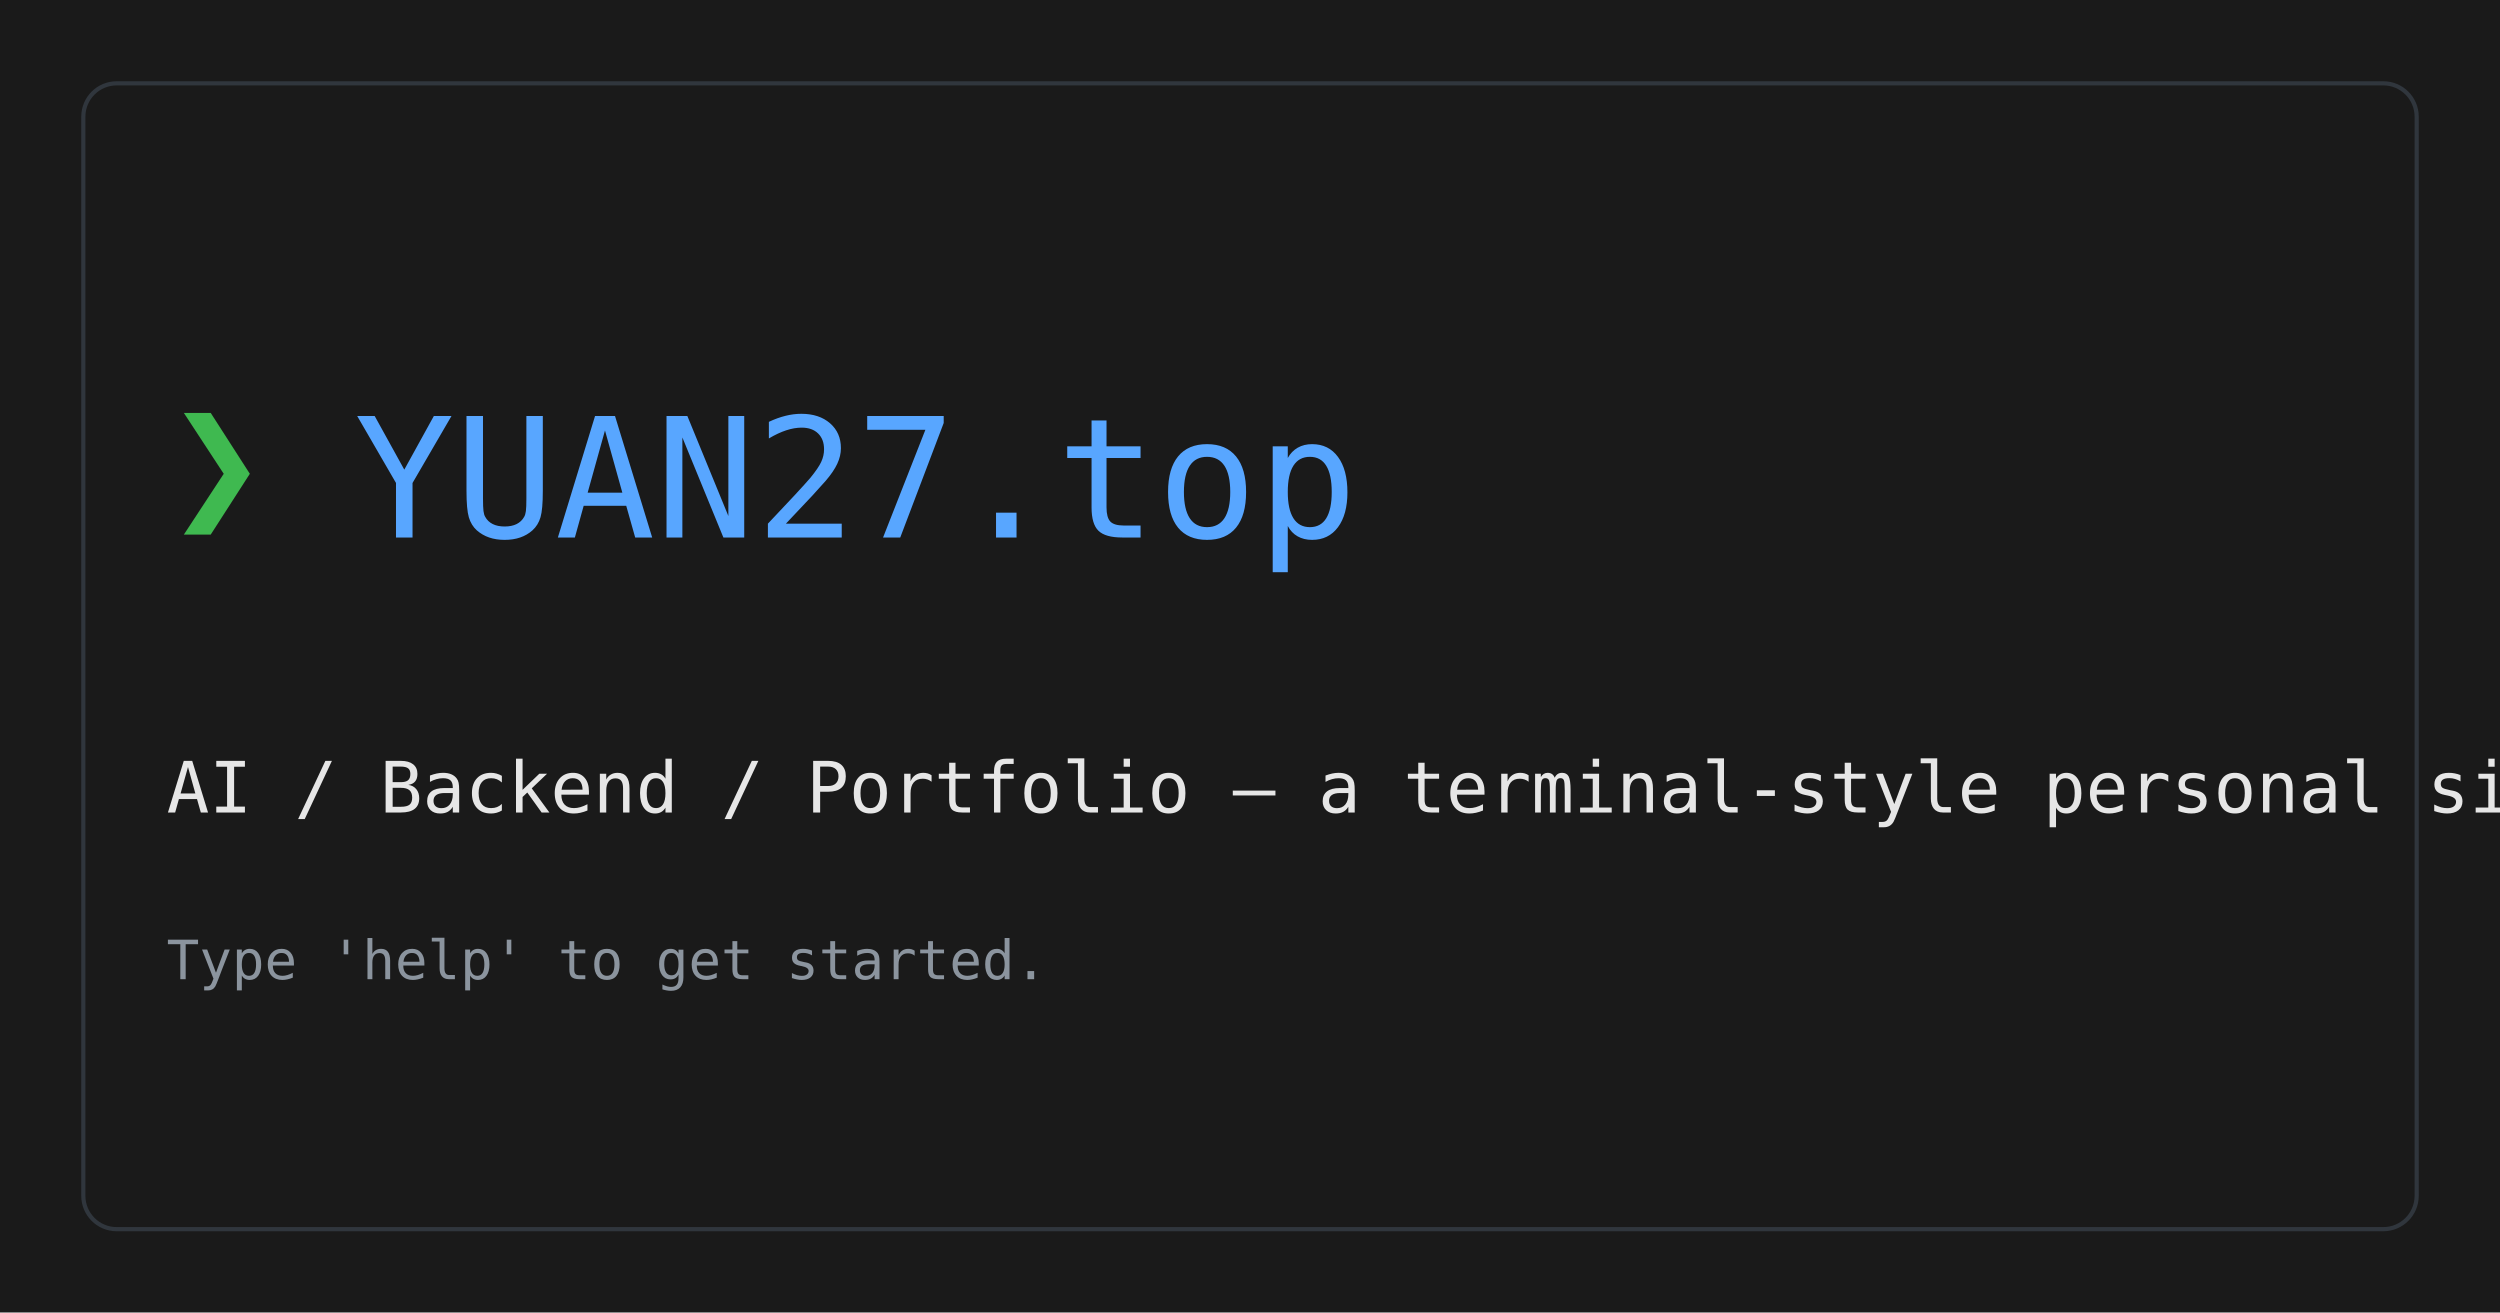
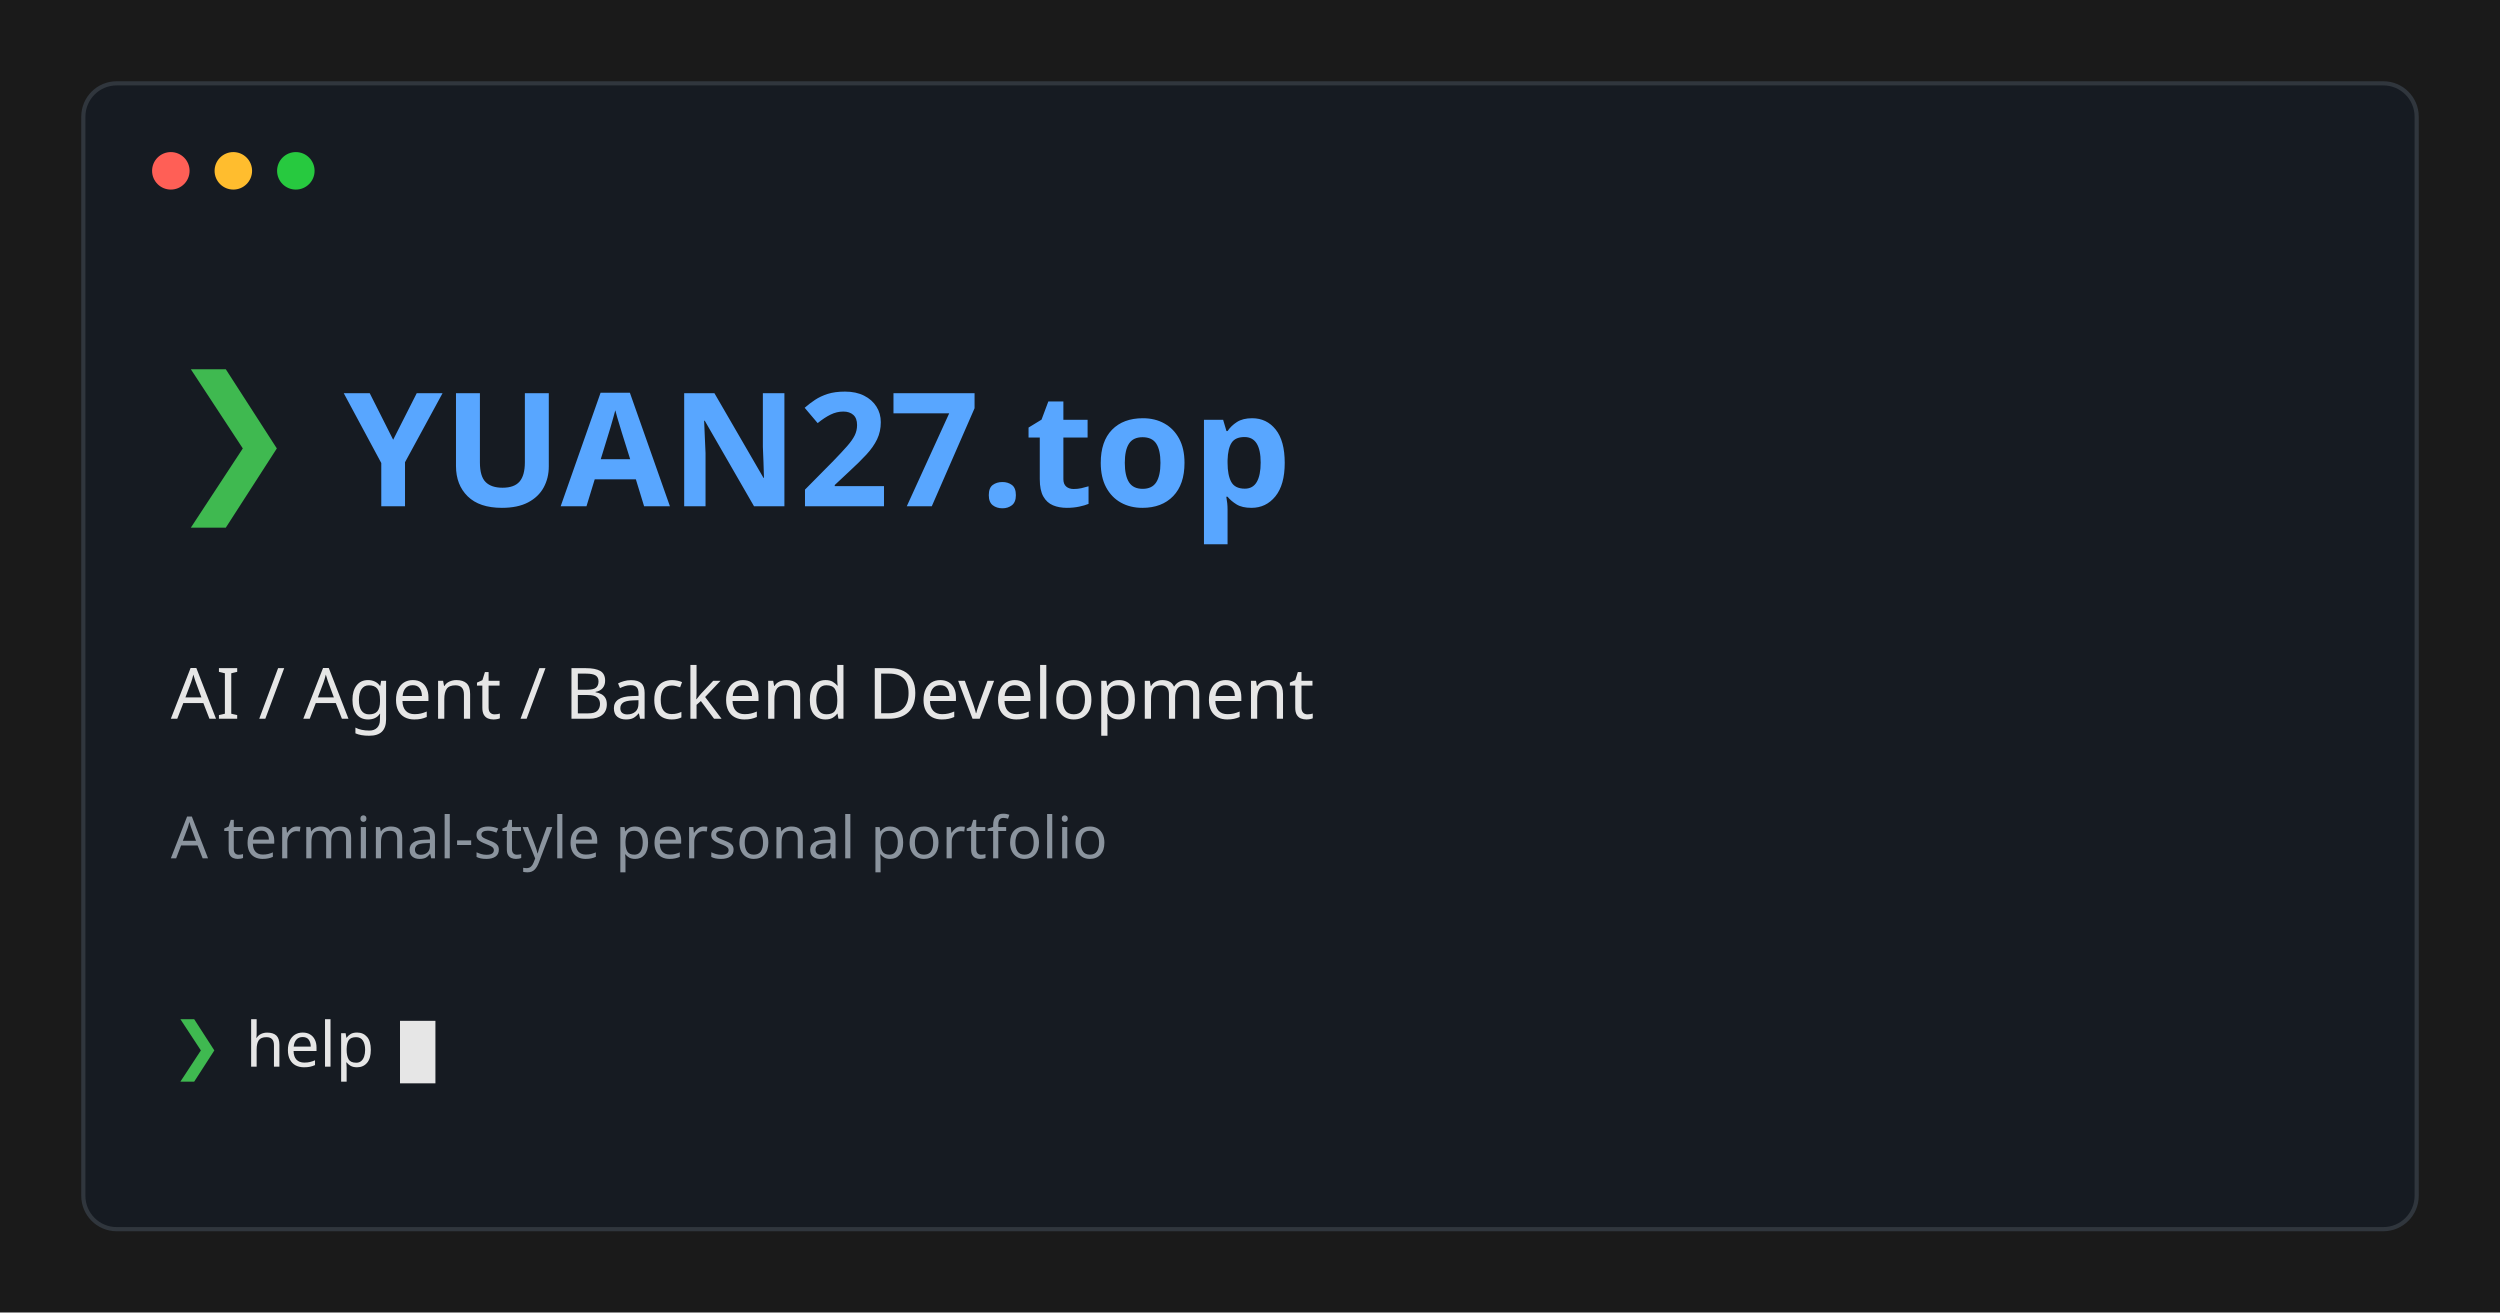
- <svg xmlns="http://www.w3.org/2000/svg" width="1200" height="630">
+ <svg xmlns="http://www.w3.org/2000/svg" width="1200" height="630" viewBox="0 0 1200 630">
  <rect width="1200" height="630" fill="#1a1a1a" />
-   <rect x="40" y="40" width="1120" height="550" rx="16" fill="none" stroke="#30363d" stroke-width="2" />
-   <text x="80" y="250" font-family="monospace" font-size="80" fill="#3fb950">❯</text>
-   <text x="170" y="258" font-family="monospace" font-size="80" fill="#58a6ff">YUAN27.top</text>
-   <text x="80" y="390" font-family="monospace" font-size="34" fill="#e6e6e6">AI / Backend / Portfolio — a terminal-style personal site</text>
-   <text x="80" y="470" font-family="monospace" font-size="26" fill="#8b949e">Type 'help' to get started.</text>
+   <rect x="40" y="40" width="1120" height="550" rx="16" fill="#161b22" stroke="#30363d" stroke-width="2" />
+   <circle cx="82" cy="82" r="9" fill="#ff5f56" />
+   <circle cx="112" cy="82" r="9" fill="#ffbd2e" />
+   <circle cx="142" cy="82" r="9" fill="#27c93f" />
+   <text x="80" y="235" font-family="JetBrains Mono" font-size="76" fill="#3fb950">❯</text>
+   <text x="165" y="243" font-family="JetBrains Mono" font-size="76" font-weight="bold" fill="#58a6ff">YUAN27.top</text>
+   <text x="82" y="345" font-family="JetBrains Mono" font-size="34" fill="#e6e6e6">AI / Agent / Backend Development</text>
+   <text x="82" y="412" font-family="JetBrains Mono" font-size="28" fill="#8b949e">A terminal-style personal portfolio</text>
+   <text x="82" y="512" font-family="JetBrains Mono" font-size="30" fill="#3fb950">❯</text>
+   <text x="118" y="512" font-family="JetBrains Mono" font-size="30" fill="#e6e6e6">help</text>
+   <rect x="192" y="490" width="17" height="30" fill="#e6e6e6" />
</svg>
